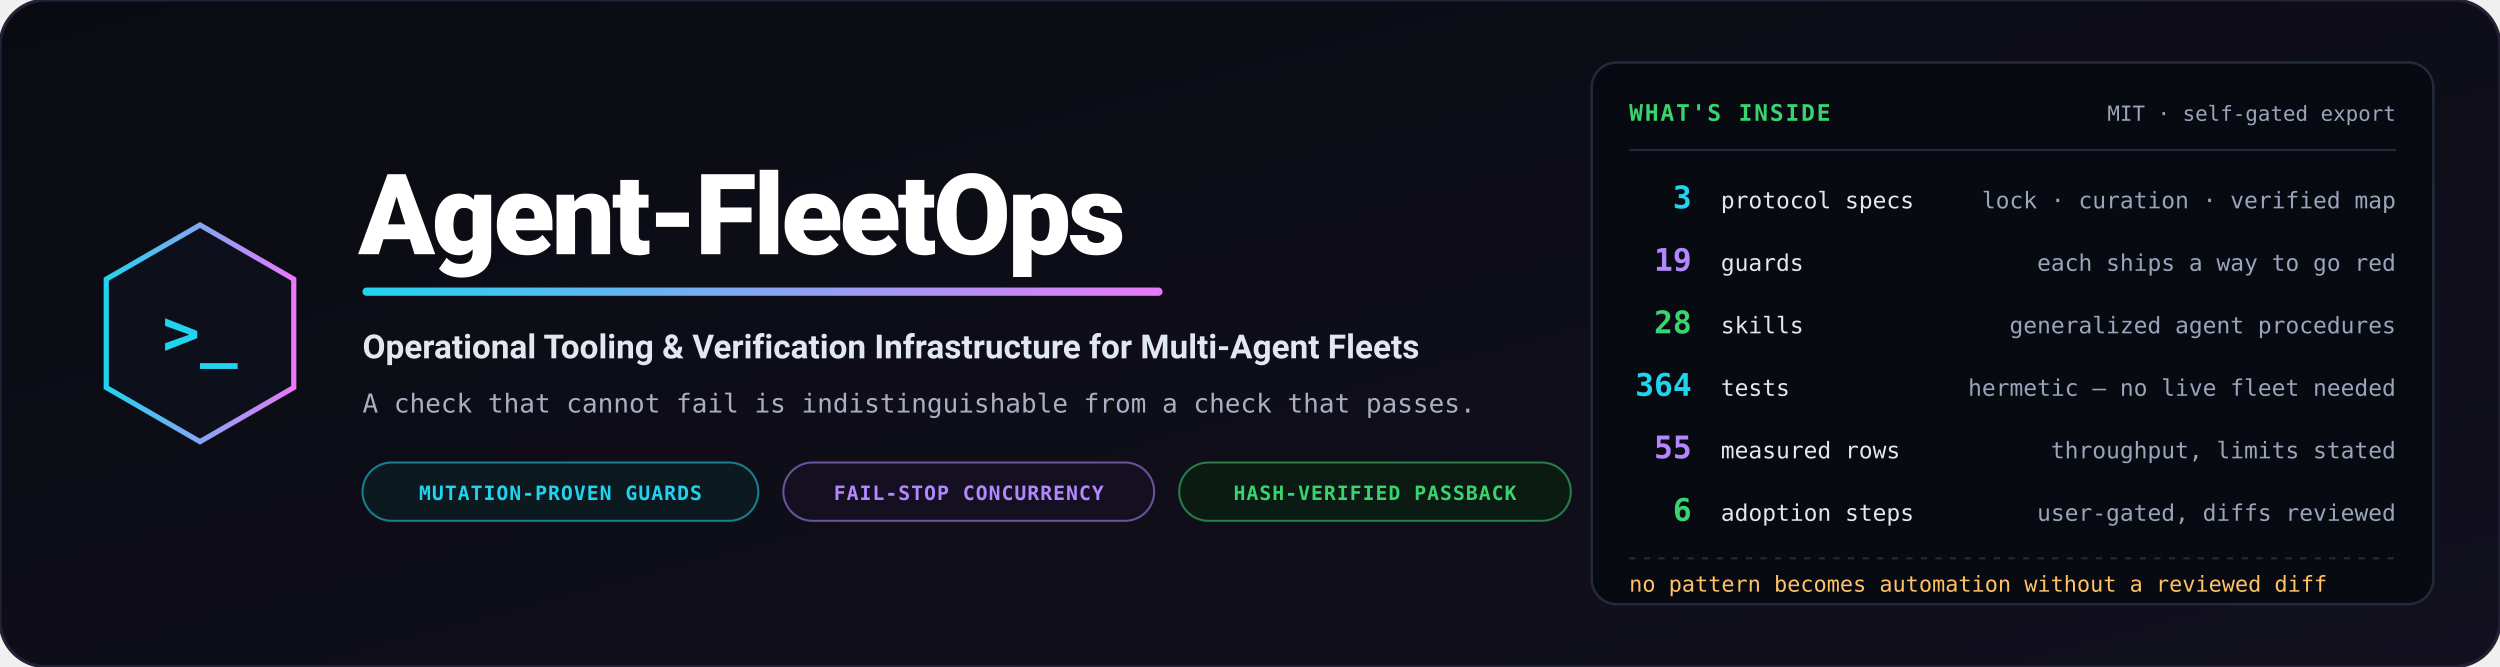
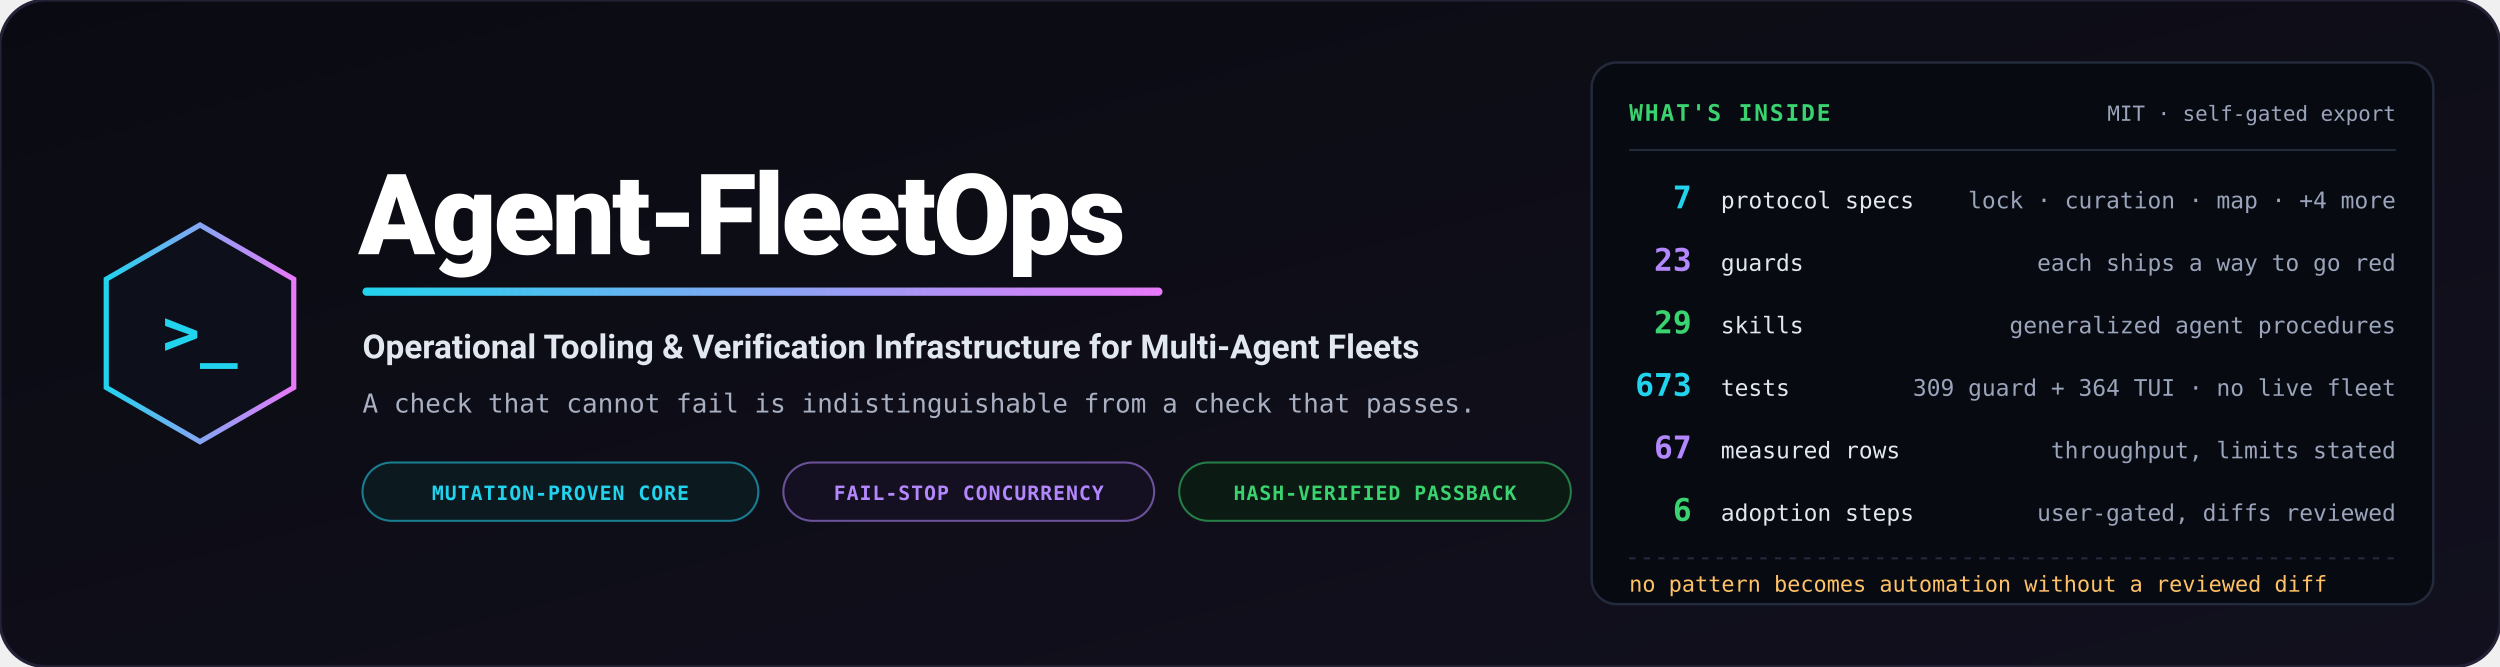
<svg xmlns="http://www.w3.org/2000/svg" viewBox="0 0 1200 320" width="1200" height="320" role="img" aria-label="Agent-FleetOps — operational tooling and verification infrastructure for multi-agent fleets">
  <defs>
    <linearGradient id="bg" x1="0%" y1="0%" x2="100%" y2="100%">
      <stop offset="0%" stop-color="#0a0b12" />
      <stop offset="100%" stop-color="#12101e" />
    </linearGradient>
    <linearGradient id="accent" x1="0%" y1="0%" x2="100%" y2="0%">
      <stop offset="0%" stop-color="#22d3ee" />
      <stop offset="100%" stop-color="#e879f9" />
    </linearGradient>
  </defs>
  <rect width="1200" height="320" rx="22" fill="url(#bg)" stroke="#232135" stroke-width="1.5" />
  <g transform="translate(96, 160)">
    <polygon points="0,-52 45,-26 45,26 0,52 -45,26 -45,-26" fill="#0d0f1a" stroke="url(#accent)" stroke-width="2.5" />
    <text x="0" y="10" text-anchor="middle" font-family="Consolas, monospace" font-size="30" font-weight="bold" fill="#22d3ee">&gt;_</text>
  </g>
  <g transform="translate(172, 0)">
    <text x="0" y="122" font-family="-apple-system, BlinkMacSystemFont, 'Segoe UI', Roboto, sans-serif" font-weight="900" font-size="54" fill="#ffffff" letter-spacing="-1.5">Agent-FleetOps</text>
    <rect x="2" y="138" width="384" height="4" rx="2" fill="url(#accent)" />
    <text x="2" y="172" font-family="-apple-system, BlinkMacSystemFont, 'Segoe UI', Roboto, sans-serif" font-weight="700" font-size="16" fill="#e2e8f0">Operational Tooling &amp; Verification Infrastructure for Multi-Agent Fleets</text>
    <text x="2" y="198" font-family="Consolas, monospace" font-size="12.5" fill="#a8b0c2">A check that cannot fail is indistinguishable from a check that passes.</text>
    <g transform="translate(2, 222)">
      <rect width="190" height="28" rx="14" fill="#0c1a20" stroke="#22d3ee" stroke-opacity="0.55" stroke-width="1" />
-       <text x="95" y="18" text-anchor="middle" font-family="Consolas, monospace" font-size="9.5" font-weight="bold" fill="#22d3ee" letter-spacing="0.05em">MUTATION-PROVEN GUARDS</text>
+       <text x="95" y="18" text-anchor="middle" font-family="Consolas, monospace" font-size="9.5" font-weight="bold" fill="#22d3ee" letter-spacing="0.05em">MUTATION-PROVEN CORE</text>
      <rect x="202" width="178" height="28" rx="14" fill="#150f22" stroke="#b388ff" stroke-opacity="0.55" stroke-width="1" />
      <text x="291" y="18" text-anchor="middle" font-family="Consolas, monospace" font-size="9.5" font-weight="bold" fill="#b388ff" letter-spacing="0.05em">FAIL-STOP CONCURRENCY</text>
      <rect x="392" width="188" height="28" rx="14" fill="#0b1a12" stroke="#39d36f" stroke-opacity="0.55" stroke-width="1" />
      <text x="486" y="18" text-anchor="middle" font-family="Consolas, monospace" font-size="9.5" font-weight="bold" fill="#39d36f" letter-spacing="0.05em">HASH-VERIFIED PASSBACK</text>
    </g>
  </g>
  <g transform="translate(764, 30)">
    <rect width="404" height="260" rx="12" fill="#080a11" stroke="#232a3b" stroke-width="1.2" />
    <text x="18" y="28" font-family="Consolas, monospace" font-size="11" font-weight="bold" fill="#39d36f" letter-spacing="0.08em">WHAT'S INSIDE</text>
    <text x="386" y="28" text-anchor="end" font-family="Consolas, monospace" font-size="10" fill="#9aa4ba">MIT · self-gated export</text>
    <path d="M18,42 L386,42" stroke="#232a3b" stroke-width="1" />
    <g font-family="Consolas, monospace">
-       <text x="48" y="70" text-anchor="end" font-size="15" font-weight="bold" fill="#22d3ee">3</text>
+       <text x="48" y="70" text-anchor="end" font-size="15" font-weight="bold" fill="#22d3ee">7</text>
      <text x="62" y="70" font-size="11" fill="#e2e8f0">protocol specs</text>
-       <text x="386" y="70" text-anchor="end" font-size="11" fill="#9aa4ba">lock · curation · verified map</text>
-       <text x="48" y="100" text-anchor="end" font-size="15" font-weight="bold" fill="#b388ff">19</text>
+       <text x="386" y="70" text-anchor="end" font-size="11" fill="#9aa4ba">lock · curation · map · +4 more</text>
+       <text x="48" y="100" text-anchor="end" font-size="15" font-weight="bold" fill="#b388ff">23</text>
      <text x="62" y="100" font-size="11" fill="#e2e8f0">guards</text>
      <text x="386" y="100" text-anchor="end" font-size="11" fill="#9aa4ba">each ships a way to go red</text>
-       <text x="48" y="130" text-anchor="end" font-size="15" font-weight="bold" fill="#39d36f">28</text>
+       <text x="48" y="130" text-anchor="end" font-size="15" font-weight="bold" fill="#39d36f">29</text>
      <text x="62" y="130" font-size="11" fill="#e2e8f0">skills</text>
      <text x="386" y="130" text-anchor="end" font-size="11" fill="#9aa4ba">generalized agent procedures</text>
-       <text x="48" y="160" text-anchor="end" font-size="15" font-weight="bold" fill="#22d3ee">364</text>
+       <text x="48" y="160" text-anchor="end" font-size="15" font-weight="bold" fill="#22d3ee">673</text>
      <text x="62" y="160" font-size="11" fill="#e2e8f0">tests</text>
-       <text x="386" y="160" text-anchor="end" font-size="11" fill="#9aa4ba">hermetic — no live fleet needed</text>
-       <text x="48" y="190" text-anchor="end" font-size="15" font-weight="bold" fill="#b388ff">55</text>
+       <text x="386" y="160" text-anchor="end" font-size="11" fill="#9aa4ba">309 guard + 364 TUI · no live fleet</text>
+       <text x="48" y="190" text-anchor="end" font-size="15" font-weight="bold" fill="#b388ff">67</text>
      <text x="62" y="190" font-size="11" fill="#e2e8f0">measured rows</text>
      <text x="386" y="190" text-anchor="end" font-size="11" fill="#9aa4ba">throughput, limits stated</text>
      <text x="48" y="220" text-anchor="end" font-size="15" font-weight="bold" fill="#39d36f">6</text>
      <text x="62" y="220" font-size="11" fill="#e2e8f0">adoption steps</text>
      <text x="386" y="220" text-anchor="end" font-size="11" fill="#9aa4ba">user-gated, diffs reviewed</text>
    </g>
    <path d="M18,238 L386,238" stroke="#232a3b" stroke-width="1" stroke-dasharray="3,4" />
    <text x="18" y="254" font-family="Consolas, monospace" font-size="10.5" fill="#ffc266">no pattern becomes automation without a reviewed diff</text>
  </g>
</svg>
